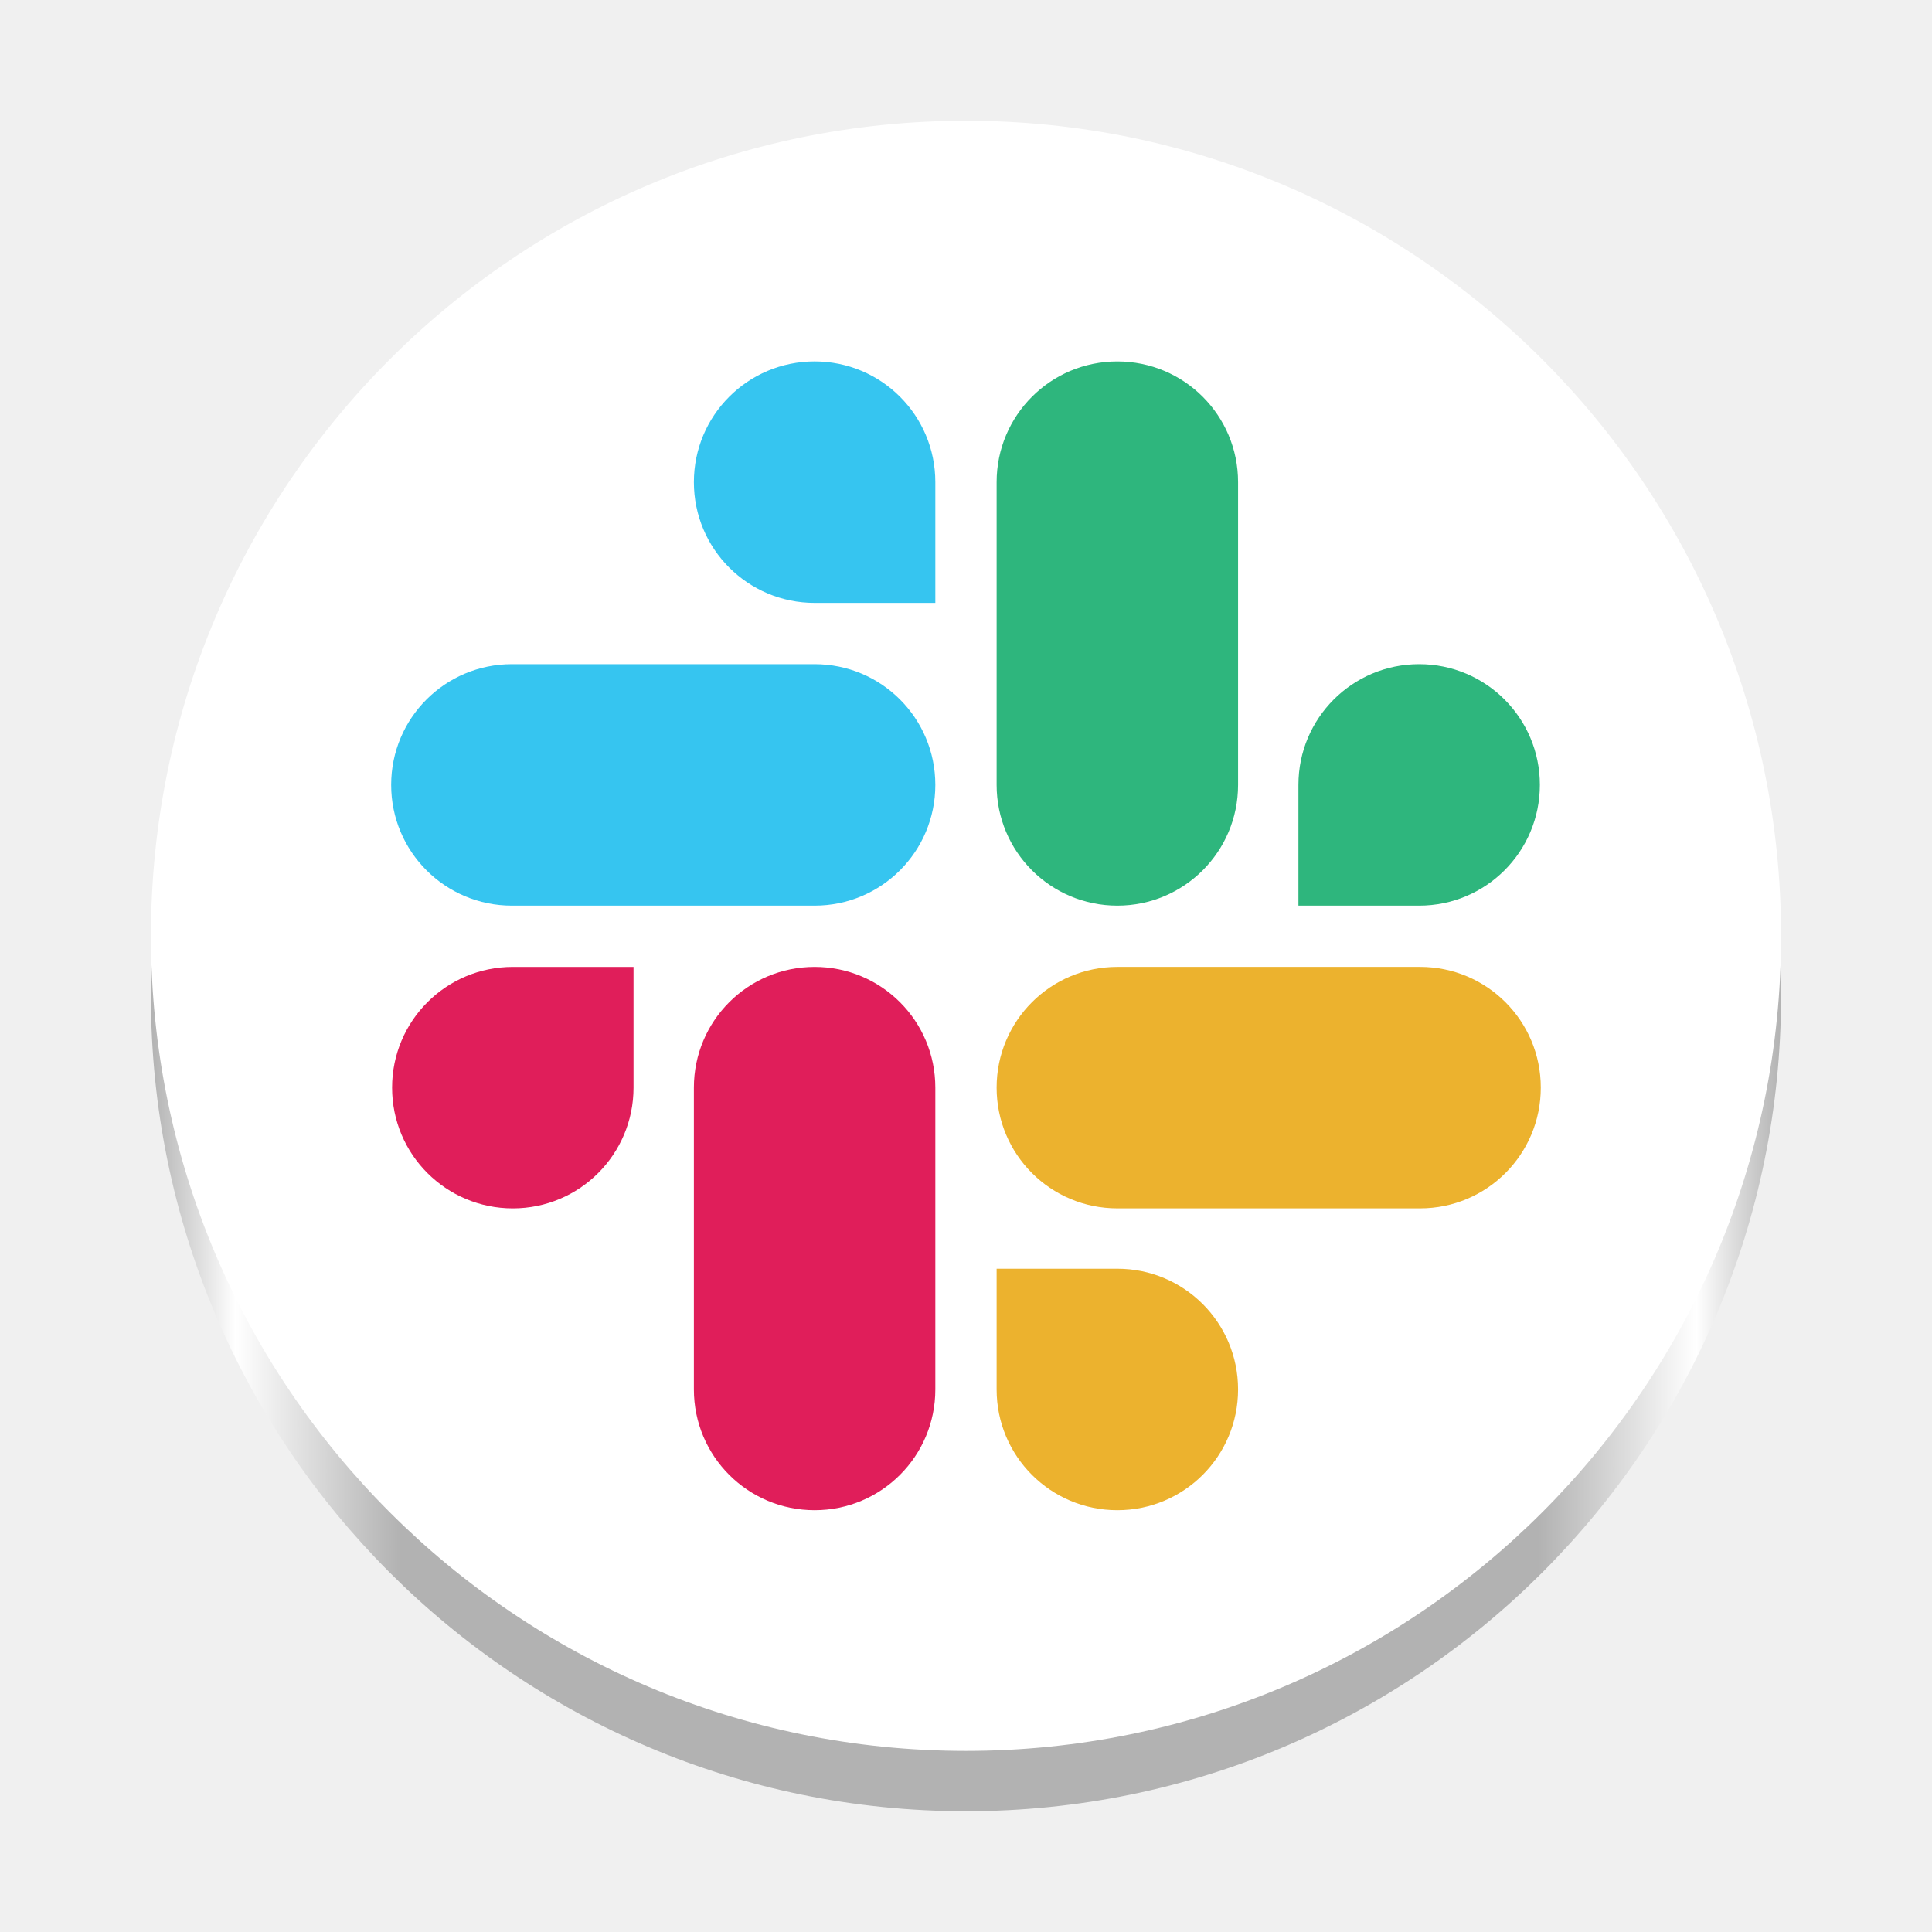
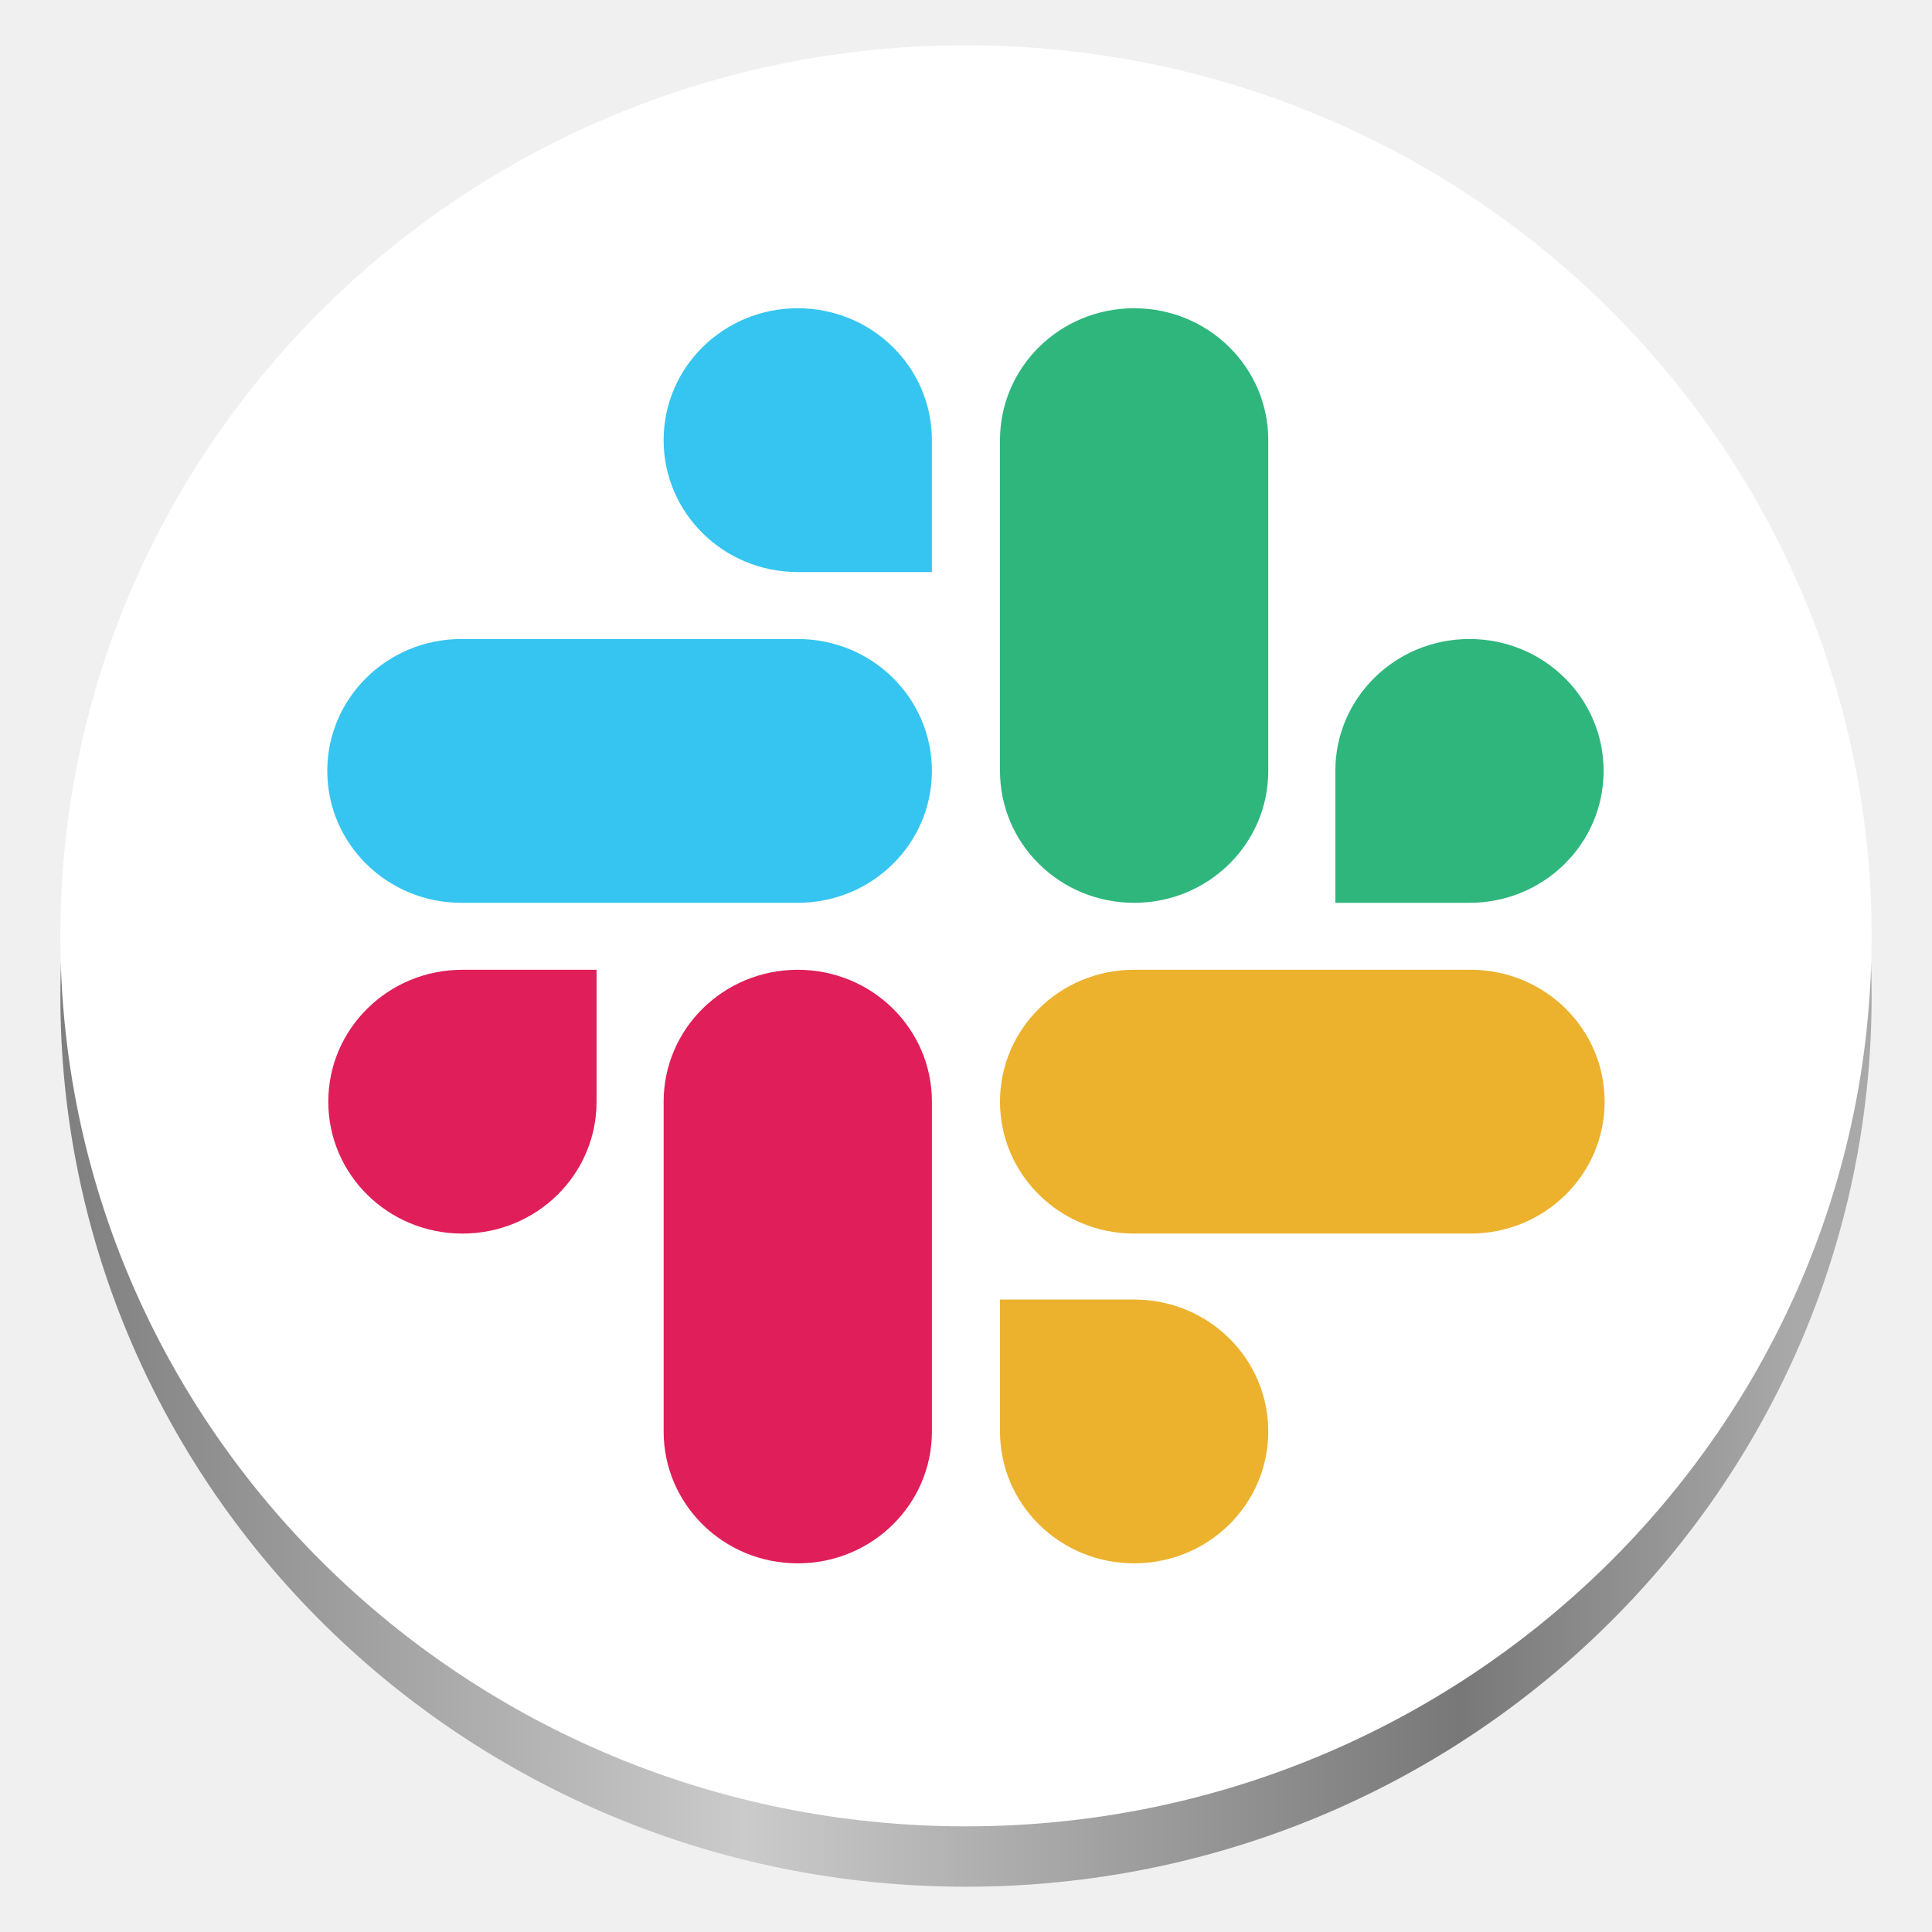
- <svg xmlns="http://www.w3.org/2000/svg" xmlns:xlink="http://www.w3.org/1999/xlink" width="128" height="128" version="1.1" id="svg14" xml:space="preserve">
+ <svg xmlns="http://www.w3.org/2000/svg" width="128" height="128" version="1.1" id="svg14" xml:space="preserve">
  <defs id="defs18">
-     <linearGradient xlink:href="#linearGradient1097" id="linearGradient1099" x1="10" y1="68" x2="118" y2="68" gradientUnits="userSpaceOnUse" gradientTransform="translate(-0.00137942,-2.001333)" />
-     <linearGradient id="linearGradient1097">
-       <stop style="stop-color:#b2b2b2;stop-opacity:1;" offset="0" id="stop1093" />
-       <stop style="stop-color:#ffffff;stop-opacity:1;" offset="0.052" id="stop1101" />
-       <stop style="stop-color:#b2b2b2;stop-opacity:1;" offset="0.153" id="stop1103" />
-       <stop style="stop-color:#b2b2b2;stop-opacity:1;" offset="0.851" id="stop1105" />
-       <stop style="stop-color:#ffffff;stop-opacity:1;" offset="0.948" id="stop1107" />
-       <stop style="stop-color:#b2b2b2;stop-opacity:1;" offset="1" id="stop1095" />
+     <linearGradient id="a-9" gradientUnits="userSpaceOnUse" x1="0" y1="269.463" x2="118.926" y2="269.463" gradientTransform="matrix(1,0,0,0.9833333,3e-7,-168.0333)">
+       <stop offset="0" stop-color="#e5a50a" id="stop1" style="stop-color:#787878;stop-opacity:1;" />
+       <stop offset="0.414" stop-color="#fbdf9b" id="stop2" style="stop-color:#cbcbcb;stop-opacity:1;" />
+       <stop offset="0.813" stop-color="#e5a50a" id="stop3" style="stop-color:#787878;stop-opacity:1;" />
+       <stop offset="1" stop-color="#f8ca5b" id="stop4" style="stop-color:#a9a9a9;stop-opacity:1;" />
    </linearGradient>
  </defs>
  <div id="divScriptsUsed" style="display: none" />
-   <path style="fill:url(#linearGradient1099);fill-opacity:1;stroke:none;stroke-width:0.111" d="m 63.999,11.999 c 29.826,0 54,24.174 54,54 0,29.826 -24.185,54 -54,54 -29.815,0 -54,-24.174 -54,-54 0,-29.826 24.174,-54 54,-54" id="path24-2" />
-   <circle style="fill:#ffffff;fill-opacity:1;stroke:none;stroke-width:0.155;stroke-linecap:round;stroke-linejoin:round;stroke-miterlimit:1.5;paint-order:stroke fill markers" id="path365" cx="64.001" cy="62.001" r="54" />
-   <path d="m 41.973,72.059 c 0,4.423 -3.575,7.999 -7.998,7.999 -4.423,0 -7.998,-3.575 -7.998,-7.999 0,-4.423 3.575,-7.999 7.998,-7.999 h 7.998 z m 3.999,0 c 0,-4.423 3.575,-7.999 7.998,-7.999 4.423,0 7.998,3.575 7.998,7.999 v 19.996 c 0,4.423 -3.575,7.999 -7.998,7.999 -4.423,0 -7.998,-3.575 -7.998,-7.999 z" fill="#e01e5a" id="path4" style="stroke-width:0.606" />
-   <path d="m 53.97,39.943 c -4.423,0 -7.998,-3.575 -7.998,-7.999 0,-4.423 3.575,-7.999 7.998,-7.999 4.423,0 7.998,3.575 7.998,7.999 v 7.999 z m 0,4.06 c 4.423,0 7.998,3.575 7.998,7.999 0,4.423 -3.575,7.999 -7.998,7.999 H 33.914 c -4.423,0 -7.998,-3.575 -7.998,-7.999 0,-4.423 3.575,-7.999 7.998,-7.999 z" fill="#36c5f0" id="path6" style="stroke-width:0.606" />
-   <path d="m 86.024,52.002 c 0,-4.423 3.575,-7.999 7.998,-7.999 4.423,0 7.998,3.575 7.998,7.999 0,4.423 -3.575,7.999 -7.998,7.999 h -7.998 z m -3.999,0 c 0,4.423 -3.575,7.999 -7.998,7.999 -4.423,0 -7.998,-3.575 -7.998,-7.999 V 31.945 c 0,-4.423 3.575,-7.999 7.998,-7.999 4.423,0 7.998,3.575 7.998,7.999 z" fill="#2eb67d" id="path8" style="stroke-width:0.606" />
-   <path d="m 74.027,84.056 c 4.423,0 7.998,3.575 7.998,7.999 0,4.423 -3.575,7.999 -7.998,7.999 -4.423,0 -7.998,-3.575 -7.998,-7.999 v -7.999 z m 0,-3.999 c -4.423,0 -7.998,-3.575 -7.998,-7.999 0,-4.423 3.575,-7.999 7.998,-7.999 h 20.056 c 4.423,0 7.998,3.575 7.998,7.999 0,4.423 -3.575,7.999 -7.998,7.999 z" fill="#ecb22e" id="path10" style="stroke-width:0.606" />
+   <path d="M 124,66 C 124,98.585 97.137,125 64,125 30.863,125 4,98.585 4,66 4,33.415 30.863,7 64,7 c 33.137,0 60,26.415 60,59 z m 0,0" fill="url(#a)" id="path4-1" style="fill:url(#a-9);stroke-width:0.992" />
+   <ellipse style="fill:#ffffff;fill-opacity:1;stroke:none;stroke-width:0.171;stroke-linecap:round;stroke-linejoin:round;stroke-miterlimit:1.5;paint-order:stroke fill markers" id="path365" cx="64" cy="62" rx="60" ry="59" />
+   <path d="m 39.524,72.989 c 0,4.833 -3.972,8.739 -8.887,8.739 -4.915,0 -8.887,-3.906 -8.887,-8.739 0,-4.833 3.972,-8.739 8.887,-8.739 h 8.887 z m 4.444,0 c 0,-4.833 3.972,-8.739 8.887,-8.739 4.915,0 8.887,3.906 8.887,8.739 v 21.848 c 0,4.833 -3.972,8.739 -8.887,8.739 -4.915,0 -8.887,-3.906 -8.887,-8.739 z" fill="#e01e5a" id="path4" style="stroke-width:0.668" />
+   <path d="m 52.854,37.9 c -4.915,0 -8.887,-3.906 -8.887,-8.739 0,-4.833 3.972,-8.739 8.887,-8.739 4.915,0 8.887,3.906 8.887,8.739 v 8.739 z m 0,4.436 c 4.915,0 8.887,3.906 8.887,8.739 0,4.833 -3.972,8.739 -8.887,8.739 H 30.57 c -4.915,0 -8.887,-3.906 -8.887,-8.739 0,-4.833 3.972,-8.739 8.887,-8.739 z" fill="#36c5f0" id="path6" style="stroke-width:0.668" />
+   <path d="m 88.47,51.075 c 0,-4.833 3.972,-8.739 8.887,-8.739 4.915,0 8.887,3.906 8.887,8.739 0,4.833 -3.972,8.739 -8.887,8.739 h -8.887 z m -4.444,0 c 0,4.833 -3.972,8.739 -8.887,8.739 -4.915,0 -8.887,-3.906 -8.887,-8.739 V 29.161 c 0,-4.833 3.972,-8.739 8.887,-8.739 4.915,0 8.887,3.906 8.887,8.739 z" fill="#2eb67d" id="path8" style="stroke-width:0.668" />
+   <path d="m 75.139,86.097 c 4.915,0 8.887,3.906 8.887,8.739 0,4.833 -3.972,8.739 -8.887,8.739 -4.915,0 -8.887,-3.906 -8.887,-8.739 v -8.739 z m 0,-4.37 c -4.915,0 -8.887,-3.906 -8.887,-8.739 0,-4.833 3.972,-8.739 8.887,-8.739 h 22.285 c 4.915,0 8.887,3.906 8.887,8.739 0,4.833 -3.972,8.739 -8.887,8.739 z" fill="#ecb22e" id="path10" style="stroke-width:0.668" />
</svg>
